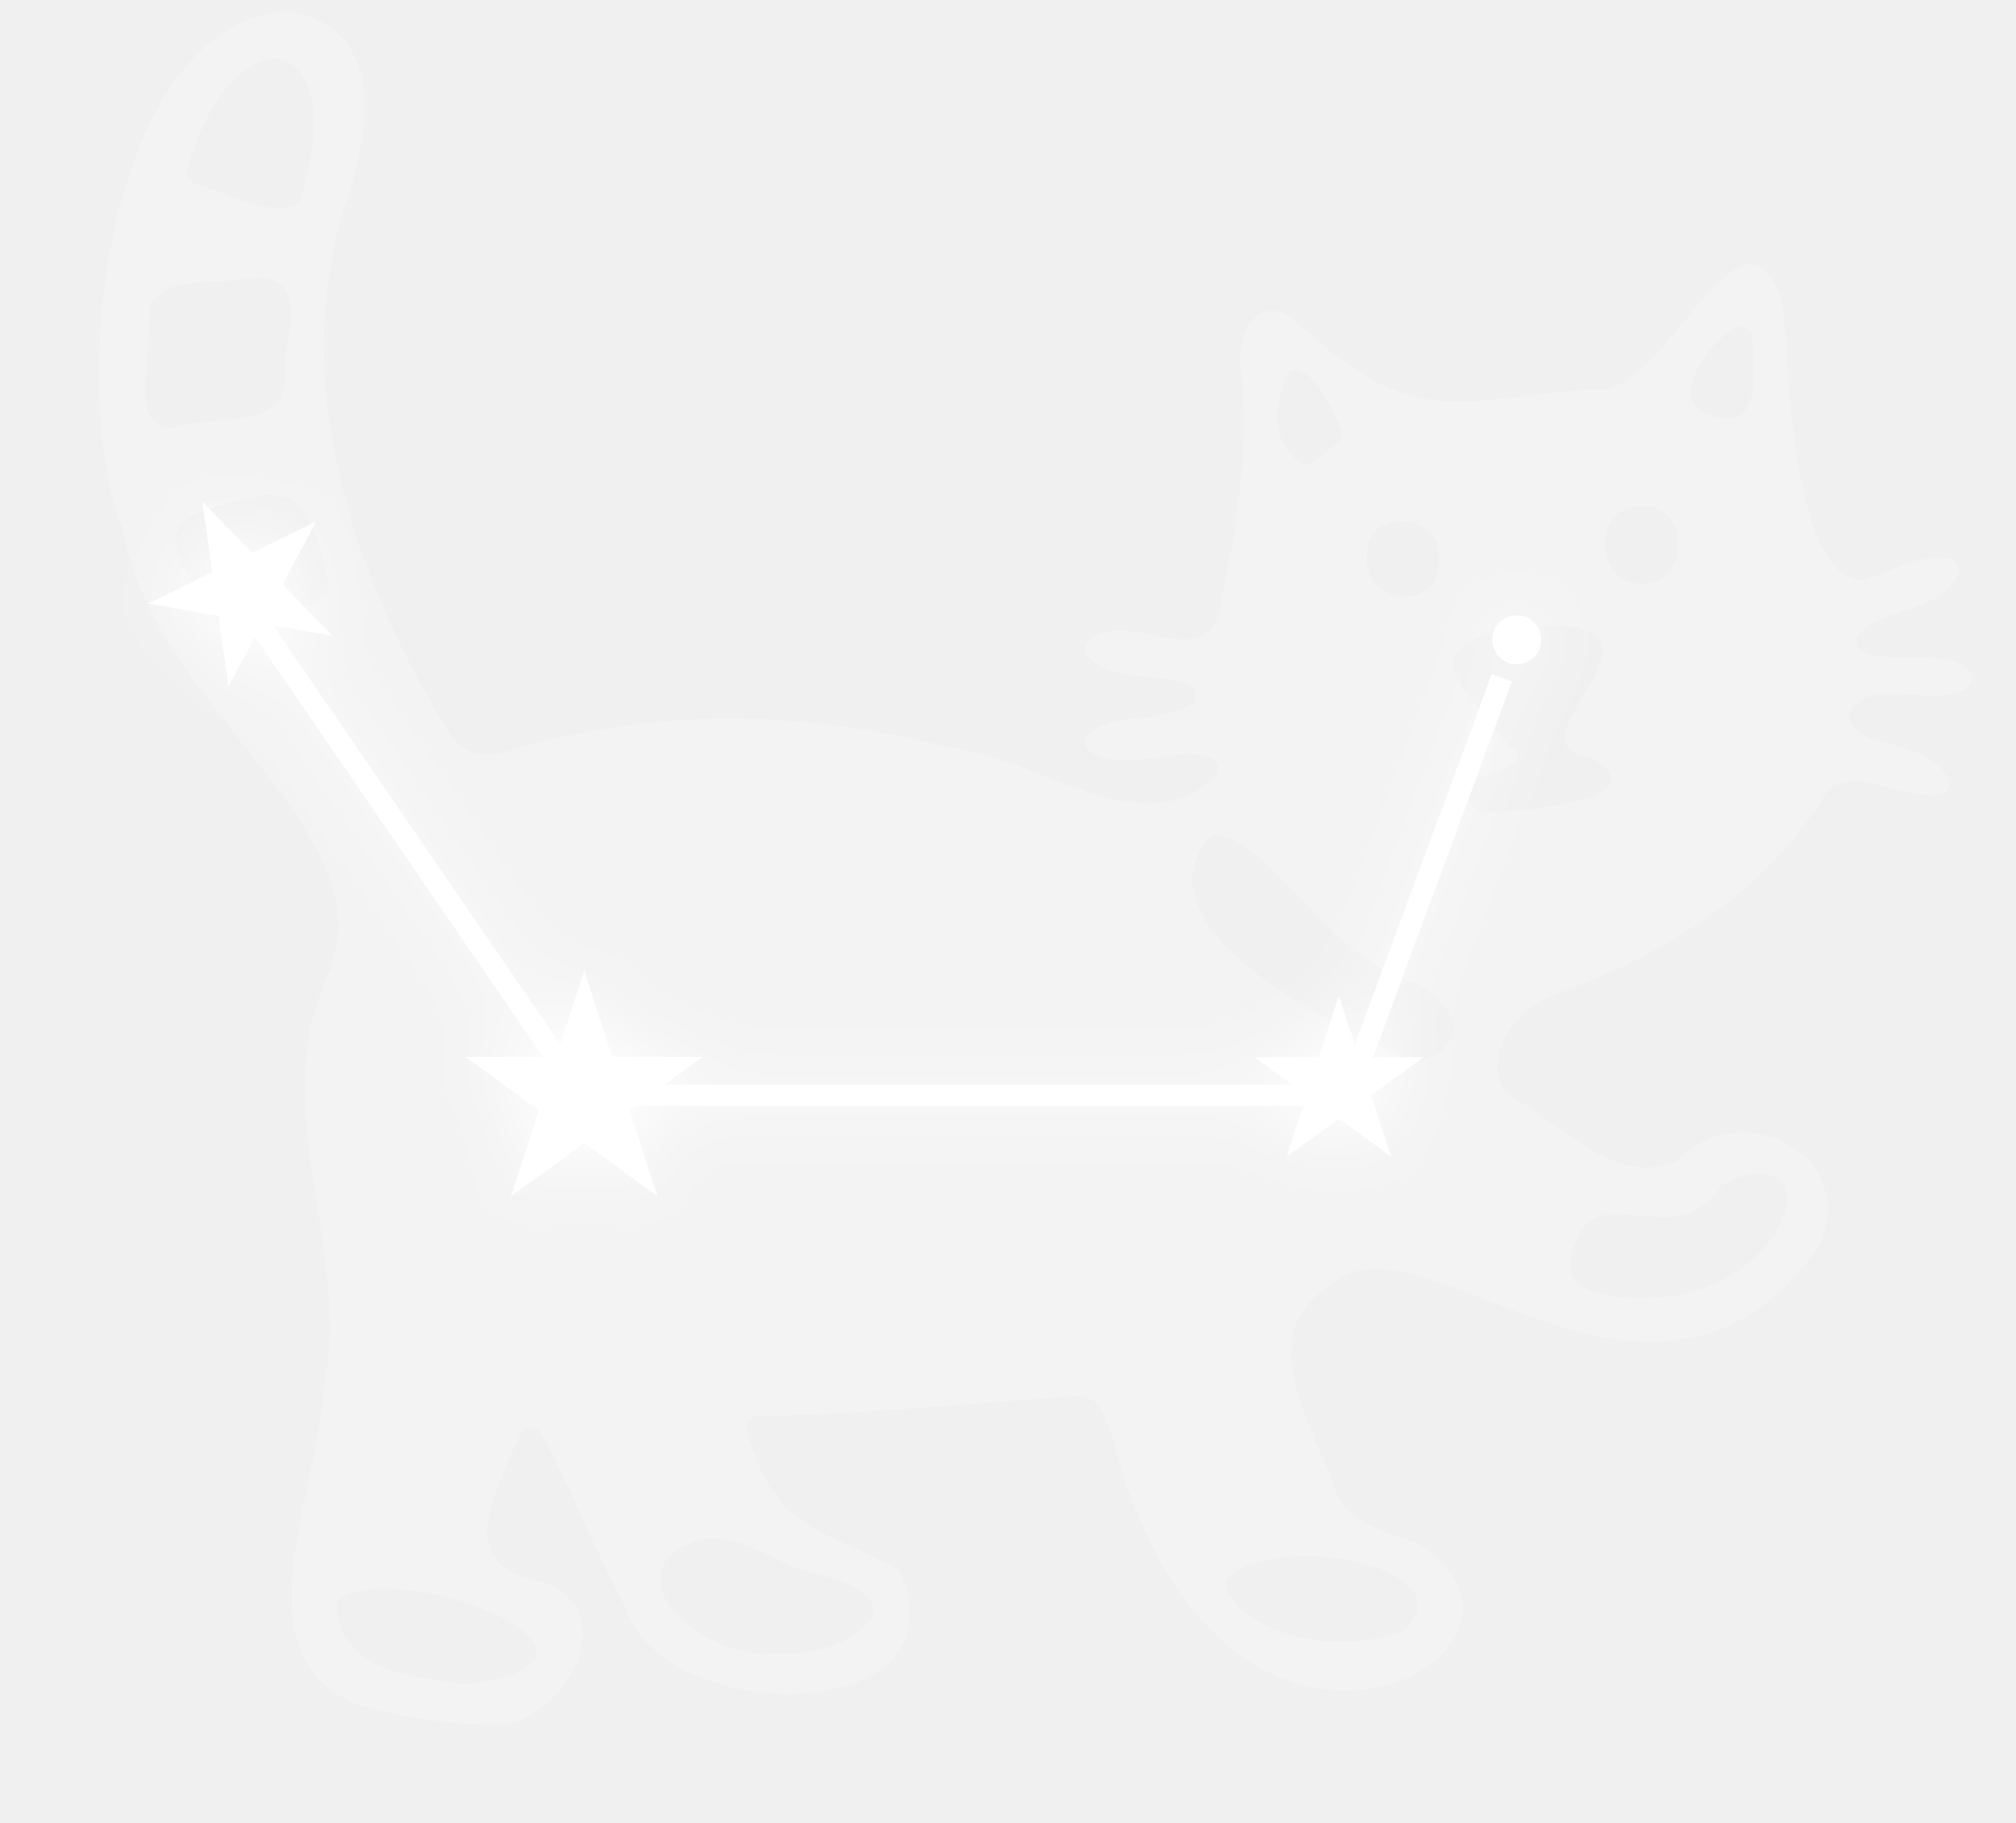
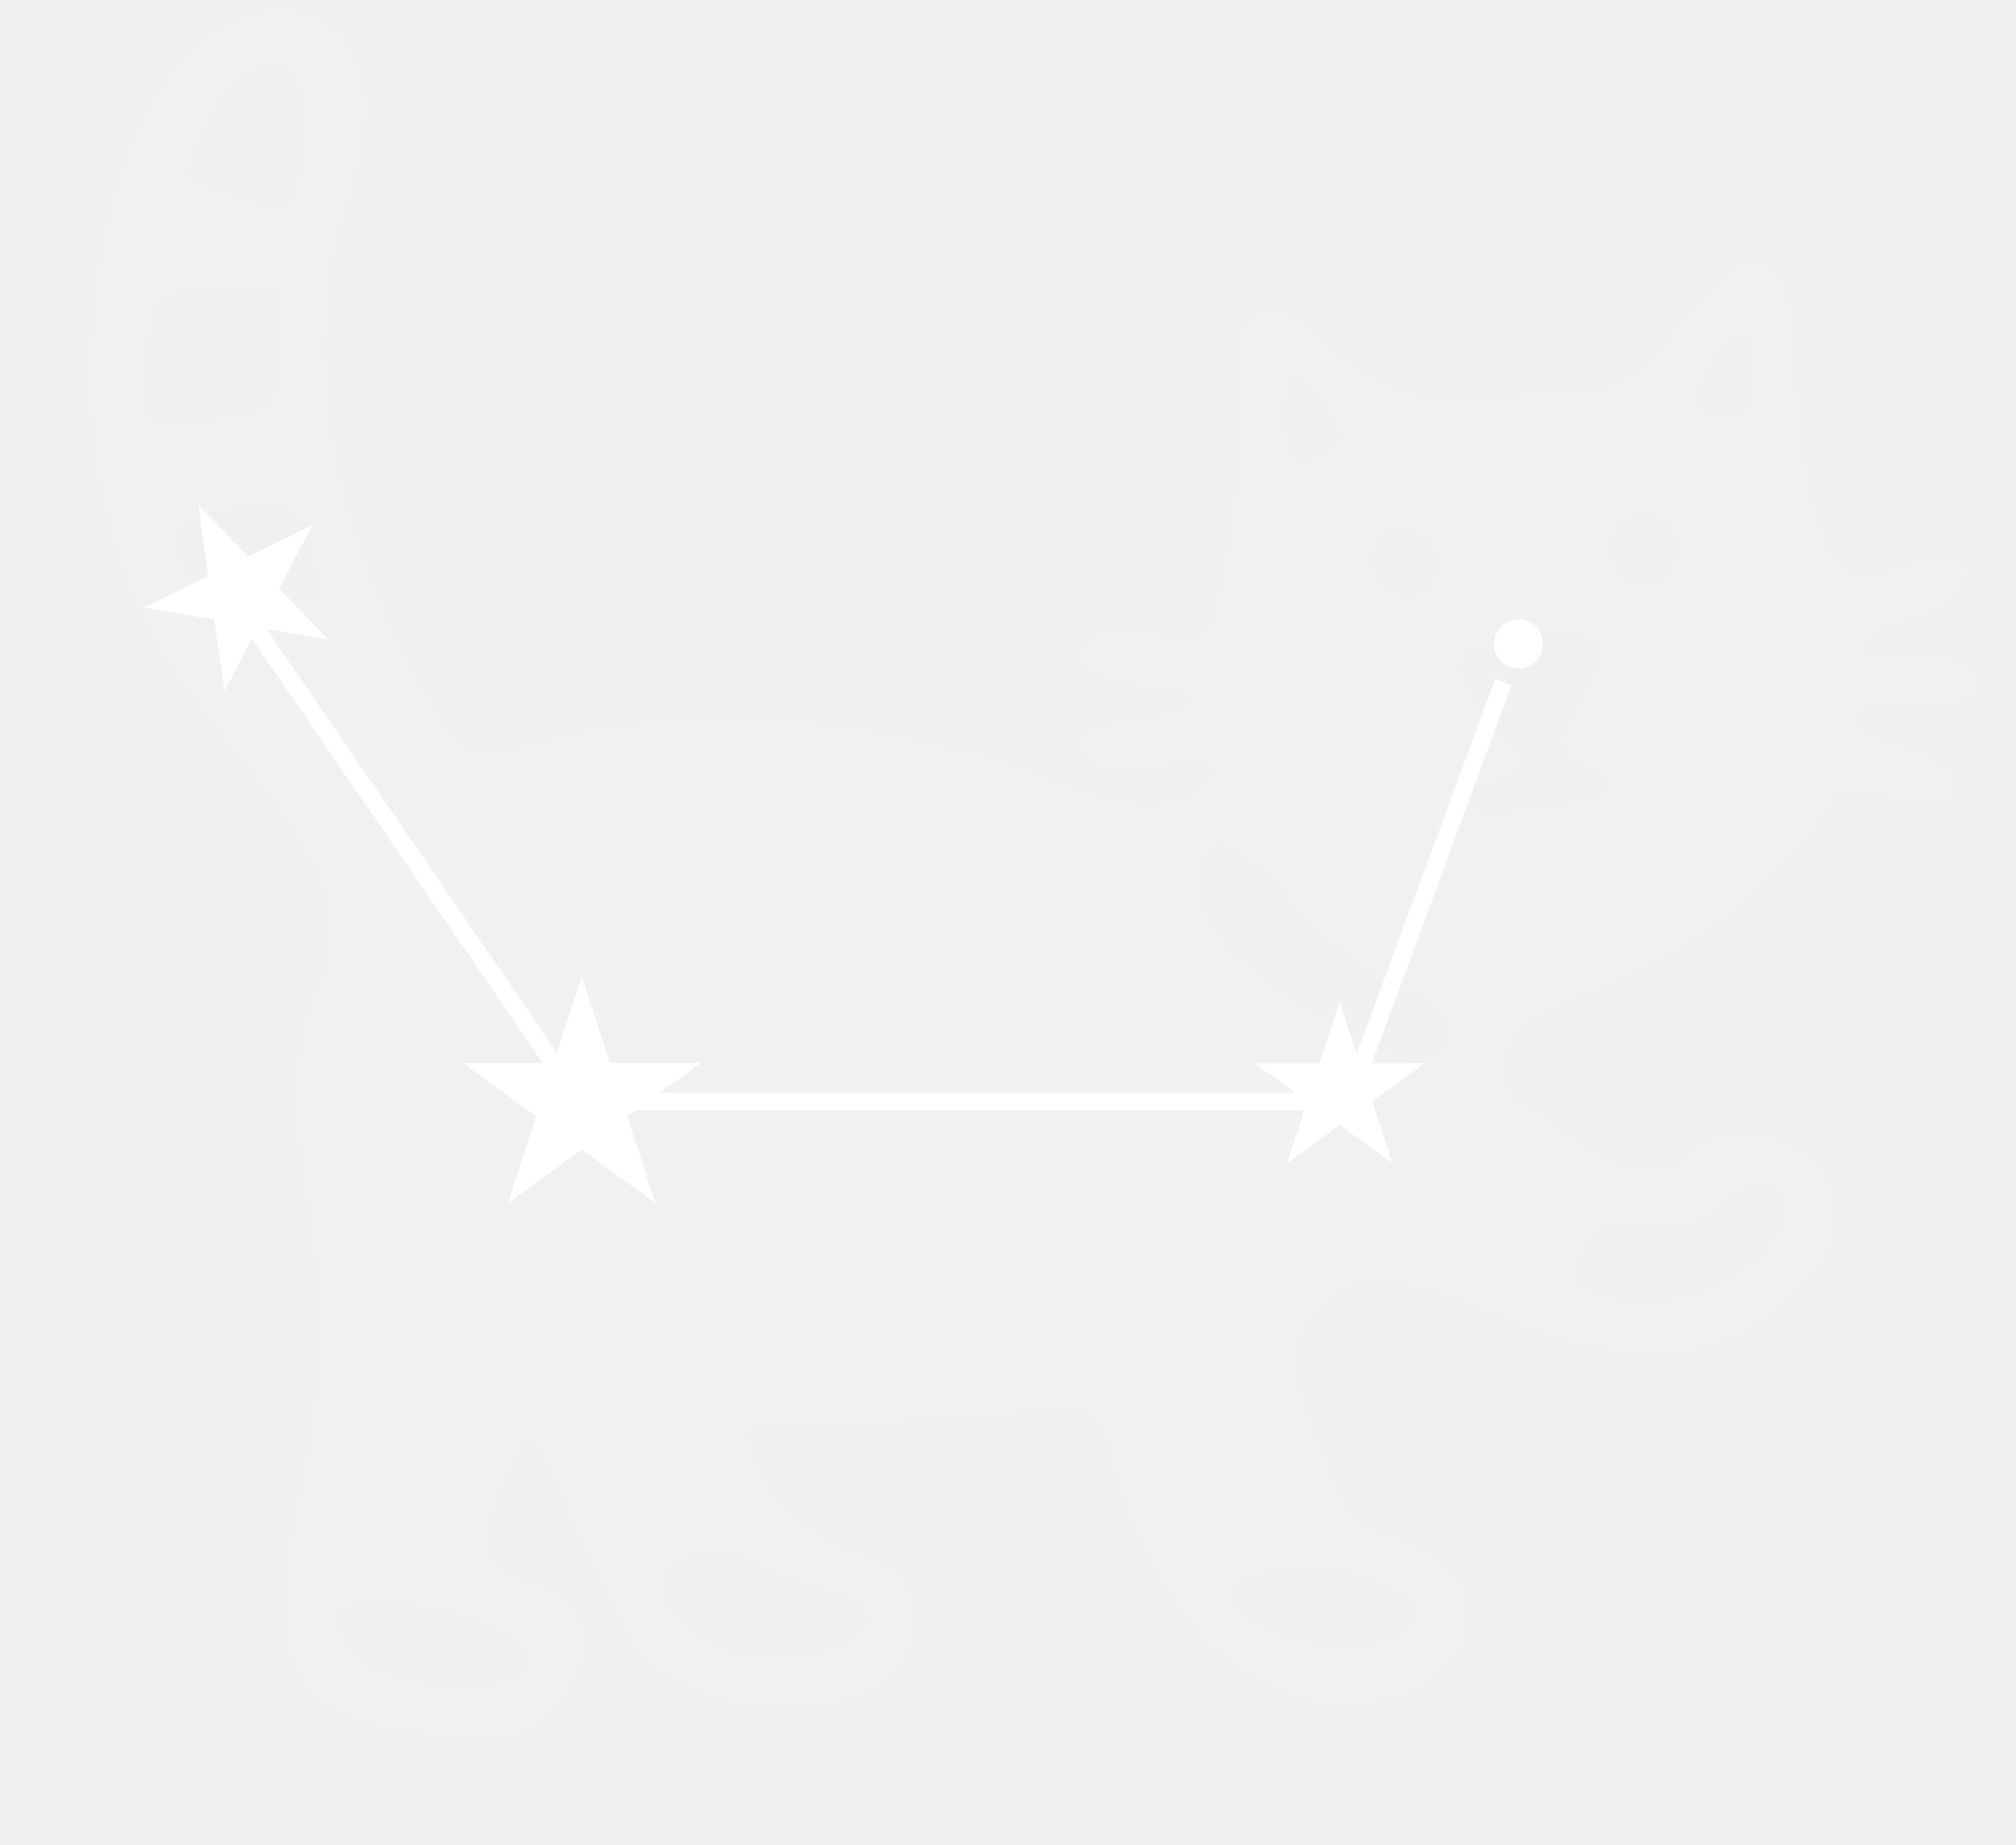
- <svg xmlns="http://www.w3.org/2000/svg" width="282" height="255" viewBox="0 0 282 255" fill="none">
-   <path opacity="0.2" d="M275.301 93.594C271.361 90.557 265.378 93.097 260.714 91.209C259.546 90.76 259.28 89.267 260.162 88.498C264.202 84.719 271.419 85.675 273.81 80.4C274.24 79.507 273.667 78.454 272.762 78.207C268.591 77.184 264.89 80.064 260.856 81.078C260.666 81.157 260.575 81.151 260.391 81.138C250.554 80.739 250.216 50.753 249.314 42.394C249.321 42.302 249.241 42.112 249.248 42.02C243.291 25.386 233.106 55.571 223.135 54.425C223.043 54.419 222.952 54.413 222.86 54.407C201.895 56.286 197.501 59.857 180.847 44.608C180.762 44.51 180.67 44.503 180.584 44.405C175.733 41.214 172.944 46.923 173.553 51.482C174.841 62.265 173.094 72.932 170.993 83.39C169.703 95.471 158.534 84.931 152.511 89.404C151.83 89.911 151.669 90.914 152.17 91.686C155.208 95.766 162.438 93.866 166.355 95.886C167.517 96.427 167.489 98.177 166.344 98.743C162.038 101.029 156.412 99.721 152.442 102.491C151.572 103.077 151.569 104.459 152.449 105.073C156.914 108.514 165.054 104.094 169.529 106.061C170.513 106.497 170.694 107.893 170.001 108.583C160.094 118.597 144.745 105.835 132.939 104.563C132.847 104.557 132.847 104.557 132.755 104.55C112.282 99.273 91.652 98.963 71.23 105.028C66.901 106.298 64.487 105.211 62.328 101.743C49.333 80.2 40.525 54.058 48.143 29.043C51.497 19.132 54.511 4.772 41.082 1.638C40.898 1.625 40.807 1.619 40.623 1.606C15.317 2.266 9.207 53.659 17.054 73.651C17.047 73.742 17.133 73.84 17.127 73.932C21.903 99.706 53.631 115.621 46.164 135.759C46.157 135.851 46.157 135.851 46.059 135.937C36.99 155.228 49.39 174.702 45.27 194.425C45.264 194.517 45.264 194.517 45.258 194.609C44.692 208.214 32.812 232.199 50.438 238.664C50.53 238.67 50.53 238.67 50.622 238.677C56.413 240.273 62.523 241.245 68.421 241.281C77.939 242.304 87.619 226.189 76.511 221.462C76.42 221.456 76.243 221.352 76.151 221.345C63.117 219.16 69.04 209.425 72.778 200.647C73.325 199.394 75.081 199.33 75.733 200.573C80.146 208.805 83.189 216.85 87.597 225.173C93.37 241.796 135.243 241.536 125.925 220.153C125.767 219.773 125.504 219.571 125.149 219.362C113.323 213.019 108.732 214.086 104.428 200.238C104.13 199.204 104.848 198.147 105.956 198.131C119.802 197.883 132.983 196.575 146.788 195.587C152.907 195.085 153.024 194.724 155.49 200.425C155.484 200.517 155.57 200.615 155.563 200.707C170.393 259.991 221.873 231.258 198.666 216.112C198.581 216.014 198.397 216.001 198.312 215.903C194.35 214.525 189.268 213.346 187.141 209.42C187.055 209.322 187.061 209.231 186.976 209.133C184.1 199.992 174.936 187.102 185.742 180.099C198.041 167.483 230.823 206.98 254.149 174.747C254.247 174.661 254.253 174.569 254.259 174.478C260.634 162.193 243.944 152.842 234.815 162.264C234.619 162.435 234.423 162.606 234.141 162.679C225.362 165.671 218.832 157.387 211.626 153.573C211.534 153.567 211.449 153.469 211.363 153.37C206.306 149.151 211.939 140.964 217.124 139.292C232.731 133.541 246.66 125.37 255.597 110.68C256.217 109.708 258.47 109.125 259.938 109.226C260.03 109.232 260.121 109.238 260.213 109.245C263.944 109.962 267.428 111.584 271.234 111.2C272.44 111.098 272.993 109.753 272.42 108.7C269.194 103.316 259.781 104.79 258.682 100.658C258.53 100.186 258.653 99.734 258.96 99.294C262.132 94.718 270.402 99.158 275.118 96.255C275.995 95.577 276.175 94.299 275.301 93.594ZM26.202 23.665C32.849 0.704 49.379 4.328 42.058 27.703C41.929 28.248 41.438 28.675 40.967 28.827C36.737 30.012 32.148 27.023 27.439 25.778C26.449 25.433 25.955 24.57 26.202 23.665ZM24.08 59.935C17.625 59.953 21.362 48.501 20.955 43.679C20.883 43.398 20.901 43.122 21.012 42.853C22.966 38.562 29.608 39.848 33.623 39.109C43.415 37.477 40.304 45.192 39.863 51.615C39.857 51.707 39.851 51.799 39.851 51.799C40.445 60.598 30.405 57.788 24.552 59.783C24.362 59.862 24.264 59.948 24.08 59.935ZM45.54 83.074C42.291 86.078 34.338 89.127 30.493 87.388C30.138 87.18 29.79 86.879 29.632 86.499C27.903 82.14 20.607 74.263 27.409 71.872C40.915 67.176 42.615 67.938 46.02 81.448C46.074 82.004 45.938 82.64 45.54 83.074ZM65.03 235.609C64.847 235.597 64.755 235.59 64.571 235.578C56.914 234.315 47.909 233.881 47.052 224.879C47.004 224.23 47.33 223.515 47.991 223.284C59.111 218.424 91.241 232.523 65.03 235.609ZM115.664 220.555C129.698 224.284 117.727 232.128 109.121 231.261C109.029 231.255 108.937 231.248 108.754 231.236C100.277 232.498 88.083 223.455 93.938 217.404C94.036 217.318 94.134 217.233 94.232 217.147C102.337 211.896 107.187 219.143 115.664 220.555ZM221.029 172.381C224.511 165.982 234.962 174.904 240.638 166.075C240.841 165.812 241.043 165.549 241.325 165.477C256.843 158.337 250.762 182.443 228.414 181.646C221.446 181.075 217.387 179.783 221.029 172.381ZM201.313 78.188C201.733 85.5 191.07 85.045 191.188 77.954C190.841 70.924 201.773 71.49 201.313 78.188ZM179.625 53.005C179.872 52.1 180.925 51.528 181.824 51.866C184.868 53.181 186.566 57.999 187.955 60.584C188.278 61.252 185.858 62.929 183.805 64.632C183.217 65.145 182.385 65.18 181.774 64.677C177.761 61.359 178.484 57.537 179.625 53.005ZM196.563 227.953C196.366 228.124 196.268 228.209 195.987 228.282C188.97 231.119 175.788 229.753 171.574 222.642C171.159 221.968 171.308 221.148 171.804 220.629C179.263 214.042 205.353 219.429 196.563 227.953ZM198.886 148.457C198.506 148.616 198.047 148.584 197.595 148.461C187.222 143.784 158.915 130.409 168.84 117.446C169.146 117.006 169.716 116.768 170.266 116.806C177.686 117.5 185.675 134.09 197.886 137.51C198.069 137.522 198.155 137.621 198.332 137.725C204.332 141.64 205.438 145.68 198.886 148.457ZM207.447 113.735C199.044 108.548 211.91 109.155 212.339 105.589C201.356 93.68 197.652 88.539 218.561 87.485C234.41 88.942 210.102 104.606 222.635 106.019C232.901 112.256 211.614 113.468 207.447 113.735ZM229.75 81.616C223.087 81.988 222.295 70.686 229.563 70.909C236.619 70.194 236.461 81.892 229.75 81.616ZM238.754 57.895C233.337 56.232 238.909 47.58 242.902 45.826C243.943 45.436 245 46.154 245.108 47.268C245.476 52.64 246.279 61.085 238.754 57.895Z" fill="white" />
-   <g filter="url(#filter0_f_92_9404)">
-     <path d="M34.344 84.531L81.468 153.254H188.48L210.079 94.84" stroke="white" stroke-width="3" />
-     <circle cx="212.168" cy="89.507" r="3.422" fill="white" />
-     <path d="M187.284 139.291L190.082 147.901H199.135L191.811 153.222L194.608 161.832L187.284 156.511L179.961 161.832L182.758 153.222L175.434 147.901H184.487L187.284 139.291Z" fill="white" />
-     <path d="M81.72 135.82L85.634 147.867H98.301L88.053 155.312L91.967 167.359L81.72 159.913L71.472 167.359L75.386 155.312L65.138 147.867H77.805L81.72 135.82Z" fill="white" />
-     <path d="M28.302 70.155L35.249 77.334L44.225 72.946L39.543 81.772L46.49 88.951L36.65 87.226L31.968 96.052L30.568 86.16L20.727 84.435L29.703 80.046L28.302 70.155Z" fill="white" />
+ <svg xmlns="http://www.w3.org/2000/svg" width="141" height="129" viewBox="0 0 141 129" fill="none">
+   <g opacity="0.1">
+     <mask id="path-1-inside-1_1176_1089" fill="white">
+       <path d="M137.901 47.087C135.922 45.562 132.917 46.837 130.575 45.889C129.989 45.664 129.855 44.914 130.298 44.528C132.327 42.63 135.951 43.11 137.152 40.461C137.368 40.013 137.08 39.484 136.625 39.36C134.531 38.846 132.672 40.292 130.647 40.801C130.551 40.841 130.505 40.838 130.413 40.832C125.473 40.632 125.303 25.573 124.85 21.375C124.853 21.329 124.814 21.233 124.817 21.187C121.825 12.833 116.71 27.992 111.703 27.417C111.657 27.414 111.611 27.411 111.565 27.407C101.037 28.351 98.83 30.144 90.467 22.486C90.424 22.437 90.378 22.434 90.335 22.385C87.898 20.782 86.498 23.649 86.803 25.939C87.45 31.354 86.573 36.711 85.518 41.963C84.87 48.03 79.261 42.737 76.236 44.983C75.895 45.237 75.814 45.741 76.065 46.129C77.591 48.178 81.222 47.224 83.189 48.238C83.772 48.51 83.758 49.389 83.183 49.673C81.021 50.821 78.195 50.164 76.202 51.555C75.765 51.849 75.763 52.544 76.205 52.852C78.448 54.58 82.536 52.36 84.783 53.348C85.277 53.567 85.368 54.268 85.02 54.614C80.045 59.643 72.336 53.234 66.408 52.596C66.362 52.592 66.362 52.592 66.315 52.589C56.034 49.939 45.674 49.783 35.418 52.829C33.244 53.467 32.032 52.921 30.947 51.18C24.421 40.361 19.998 27.232 23.824 14.67C25.508 9.693 27.022 2.482 20.278 0.907C20.186 0.901 20.14 0.898 20.047 0.892C7.339 1.223 4.271 27.032 8.211 37.072C8.208 37.118 8.251 37.167 8.248 37.213C10.646 50.156 26.58 58.149 22.83 68.262C22.827 68.308 22.827 68.308 22.777 68.351C18.223 78.039 24.45 87.819 22.381 97.724C22.378 97.77 22.378 97.77 22.375 97.816C22.091 104.648 16.125 116.693 24.977 119.94C25.023 119.943 25.023 119.943 25.069 119.946C27.977 120.748 31.045 121.236 34.007 121.254C38.787 121.768 43.648 113.675 38.07 111.301C38.024 111.298 37.935 111.246 37.889 111.243C31.344 110.145 34.318 105.256 36.195 100.848C36.47 100.219 37.352 100.187 37.679 100.811C39.896 104.945 41.424 108.985 43.637 113.165C46.536 121.513 67.565 121.382 62.885 110.644C62.806 110.453 62.674 110.352 62.496 110.247C56.557 107.061 54.251 107.597 52.09 100.643C51.94 100.123 52.301 99.593 52.857 99.584C59.81 99.46 66.43 98.803 73.362 98.307C76.435 98.055 76.494 97.874 77.733 100.737C77.73 100.783 77.772 100.832 77.769 100.878C85.216 130.65 111.07 116.221 99.415 108.615C99.372 108.565 99.28 108.559 99.237 108.51C97.248 107.818 94.696 107.226 93.627 105.254C93.584 105.205 93.587 105.159 93.544 105.11C92.1 100.519 87.498 94.046 92.925 90.529C99.101 84.194 115.564 104.029 127.278 87.841C127.327 87.798 127.33 87.752 127.334 87.706C130.535 81.537 122.153 76.841 117.569 81.573C117.471 81.658 117.372 81.744 117.231 81.781C112.822 83.284 109.542 79.123 105.924 77.208C105.878 77.205 105.835 77.156 105.792 77.106C103.252 74.987 106.081 70.876 108.685 70.036C116.522 67.148 123.517 63.045 128.005 55.667C128.317 55.179 129.448 54.887 130.185 54.937C130.231 54.94 130.277 54.944 130.324 54.947C132.197 55.307 133.947 56.121 135.858 55.929C136.464 55.878 136.742 55.202 136.454 54.673C134.834 51.969 130.107 52.709 129.555 50.635C129.478 50.398 129.54 50.17 129.694 49.95C131.287 47.651 135.44 49.881 137.809 48.423C138.249 48.083 138.339 47.441 137.901 47.087ZM12.805 11.969C16.143 0.438 24.445 2.258 20.768 13.997C20.703 14.271 20.457 14.485 20.22 14.562C18.096 15.156 15.791 13.656 13.427 13.03C12.929 12.857 12.681 12.424 12.805 11.969ZM11.74 30.184C8.498 30.193 10.375 24.442 10.17 22.02C10.134 21.879 10.143 21.741 10.199 21.605C11.18 19.451 14.516 20.096 16.532 19.725C21.45 18.905 19.887 22.78 19.666 26.006C19.663 26.052 19.66 26.098 19.66 26.098C19.958 30.517 14.916 29.106 11.976 30.108C11.881 30.147 11.832 30.19 11.74 30.184ZM22.517 41.804C20.885 43.312 16.891 44.844 14.96 43.971C14.782 43.866 14.607 43.715 14.528 43.524C13.659 41.335 9.996 37.379 13.412 36.179C20.194 33.82 21.048 34.203 22.758 40.987C22.785 41.267 22.717 41.586 22.517 41.804ZM32.304 118.406C32.212 118.4 32.166 118.396 32.074 118.39C28.229 117.756 23.706 117.538 23.276 113.017C23.252 112.691 23.415 112.332 23.747 112.216C29.332 109.775 45.467 116.856 32.304 118.406ZM57.732 110.846C64.78 112.718 58.768 116.658 54.446 116.222C54.4 116.219 54.354 116.216 54.262 116.21C50.005 116.843 43.881 112.302 46.822 109.263C46.871 109.22 46.92 109.177 46.969 109.134C51.04 106.497 53.475 110.137 57.732 110.846ZM110.646 86.653C112.394 83.439 117.642 87.92 120.493 83.486C120.595 83.354 120.697 83.222 120.838 83.186C128.631 79.6 125.577 91.706 114.354 91.306C110.855 91.019 108.816 90.37 110.646 86.653ZM100.745 39.35C100.955 43.023 95.6 42.794 95.66 39.233C95.486 35.702 100.976 35.986 100.745 39.35ZM89.853 26.704C89.977 26.249 90.506 25.962 90.957 26.131C92.486 26.792 93.338 29.212 94.036 30.51C94.199 30.845 92.983 31.688 91.952 32.543C91.657 32.8 91.239 32.818 90.932 32.565C88.917 30.899 89.28 28.98 89.853 26.704ZM98.359 114.561C98.26 114.647 98.211 114.69 98.07 114.726C94.546 116.151 87.926 115.465 85.81 111.894C85.602 111.555 85.676 111.144 85.925 110.883C89.671 107.575 102.773 110.28 98.359 114.561ZM99.526 74.639C99.335 74.718 99.105 74.703 98.877 74.641C93.668 72.292 79.452 65.575 84.437 59.065C84.591 58.844 84.877 58.725 85.153 58.744C88.879 59.092 92.891 67.424 99.023 69.141C99.115 69.147 99.158 69.197 99.247 69.249C102.261 71.215 102.816 73.244 99.526 74.639ZM103.825 57.202C99.605 54.597 106.066 54.902 106.282 53.111C100.766 47.13 98.906 44.548 109.406 44.019C117.365 44.751 105.158 52.617 111.452 53.327C116.608 56.459 105.917 57.068 103.825 57.202ZM115.025 41.072C111.679 41.259 111.282 35.583 114.932 35.695C118.475 35.336 118.396 41.211 115.025 41.072ZM119.547 29.159C116.826 28.324 119.625 23.979 121.63 23.098C122.153 22.903 122.684 23.263 122.738 23.823C122.923 26.52 123.326 30.761 119.547 29.159Z" />
+     </mask>
+     <path d="M137.901 47.087C135.922 45.562 132.917 46.837 130.575 45.889C129.989 45.664 129.855 44.914 130.298 44.528C132.327 42.63 135.951 43.11 137.152 40.461C137.368 40.013 137.08 39.484 136.625 39.36C134.531 38.846 132.672 40.292 130.647 40.801C130.551 40.841 130.505 40.838 130.413 40.832C125.473 40.632 125.303 25.573 124.85 21.375C124.853 21.329 124.814 21.233 124.817 21.187C121.825 12.833 116.71 27.992 111.703 27.417C111.657 27.414 111.611 27.411 111.565 27.407C101.037 28.351 98.83 30.144 90.467 22.486C90.424 22.437 90.378 22.434 90.335 22.385C87.898 20.782 86.498 23.649 86.803 25.939C87.45 31.354 86.573 36.711 85.518 41.963C84.87 48.03 79.261 42.737 76.236 44.983C75.895 45.237 75.814 45.741 76.065 46.129C77.591 48.178 81.222 47.224 83.189 48.238C83.772 48.51 83.758 49.389 83.183 49.673C81.021 50.821 78.195 50.164 76.202 51.555C75.765 51.849 75.763 52.544 76.205 52.852C78.448 54.58 82.536 52.36 84.783 53.348C85.277 53.567 85.368 54.268 85.02 54.614C80.045 59.643 72.336 53.234 66.408 52.596C66.362 52.592 66.362 52.592 66.315 52.589C56.034 49.939 45.674 49.783 35.418 52.829C33.244 53.467 32.032 52.921 30.947 51.18C24.421 40.361 19.998 27.232 23.824 14.67C25.508 9.693 27.022 2.482 20.278 0.907C20.186 0.901 20.14 0.898 20.047 0.892C7.339 1.223 4.271 27.032 8.211 37.072C8.208 37.118 8.251 37.167 8.248 37.213C10.646 50.156 26.58 58.149 22.83 68.262C22.827 68.308 22.827 68.308 22.777 68.351C18.223 78.039 24.45 87.819 22.381 97.724C22.378 97.77 22.378 97.77 22.375 97.816C22.091 104.648 16.125 116.693 24.977 119.94C25.023 119.943 25.023 119.943 25.069 119.946C27.977 120.748 31.045 121.236 34.007 121.254C38.787 121.768 43.648 113.675 38.07 111.301C38.024 111.298 37.935 111.246 37.889 111.243C31.344 110.145 34.318 105.256 36.195 100.848C36.47 100.219 37.352 100.187 37.679 100.811C39.896 104.945 41.424 108.985 43.637 113.165C46.536 121.513 67.565 121.382 62.885 110.644C62.806 110.453 62.674 110.352 62.496 110.247C56.557 107.061 54.251 107.597 52.09 100.643C51.94 100.123 52.301 99.593 52.857 99.584C59.81 99.46 66.43 98.803 73.362 98.307C76.435 98.055 76.494 97.874 77.733 100.737C77.73 100.783 77.772 100.832 77.769 100.878C85.216 130.65 111.07 116.221 99.415 108.615C99.372 108.565 99.28 108.559 99.237 108.51C97.248 107.818 94.696 107.226 93.627 105.254C93.584 105.205 93.587 105.159 93.544 105.11C92.1 100.519 87.498 94.046 92.925 90.529C99.101 84.194 115.564 104.029 127.278 87.841C127.327 87.798 127.33 87.752 127.334 87.706C130.535 81.537 122.153 76.841 117.569 81.573C117.471 81.658 117.372 81.744 117.231 81.781C112.822 83.284 109.542 79.123 105.924 77.208C105.878 77.205 105.835 77.156 105.792 77.106C103.252 74.987 106.081 70.876 108.685 70.036C116.522 67.148 123.517 63.045 128.005 55.667C128.317 55.179 129.448 54.887 130.185 54.937C130.231 54.94 130.277 54.944 130.324 54.947C132.197 55.307 133.947 56.121 135.858 55.929C136.464 55.878 136.742 55.202 136.454 54.673C134.834 51.969 130.107 52.709 129.555 50.635C129.478 50.398 129.54 50.17 129.694 49.95C131.287 47.651 135.44 49.881 137.809 48.423C138.249 48.083 138.339 47.441 137.901 47.087ZM12.805 11.969C16.143 0.438 24.445 2.258 20.768 13.997C20.703 14.271 20.457 14.485 20.22 14.562C18.096 15.156 15.791 13.656 13.427 13.03C12.929 12.857 12.681 12.424 12.805 11.969ZM11.74 30.184C8.498 30.193 10.375 24.442 10.17 22.02C10.134 21.879 10.143 21.741 10.199 21.605C11.18 19.451 14.516 20.096 16.532 19.725C21.45 18.905 19.887 22.78 19.666 26.006C19.663 26.052 19.66 26.098 19.66 26.098C19.958 30.517 14.916 29.106 11.976 30.108C11.881 30.147 11.832 30.19 11.74 30.184ZM22.517 41.804C20.885 43.312 16.891 44.844 14.96 43.971C14.782 43.866 14.607 43.715 14.528 43.524C13.659 41.335 9.996 37.379 13.412 36.179C20.194 33.82 21.048 34.203 22.758 40.987C22.785 41.267 22.717 41.586 22.517 41.804ZM32.304 118.406C32.212 118.4 32.166 118.396 32.074 118.39C28.229 117.756 23.706 117.538 23.276 113.017C23.252 112.691 23.415 112.332 23.747 112.216C29.332 109.775 45.467 116.856 32.304 118.406ZM57.732 110.846C64.78 112.718 58.768 116.658 54.446 116.222C54.4 116.219 54.354 116.216 54.262 116.21C50.005 116.843 43.881 112.302 46.822 109.263C46.871 109.22 46.92 109.177 46.969 109.134C51.04 106.497 53.475 110.137 57.732 110.846ZM110.646 86.653C112.394 83.439 117.642 87.92 120.493 83.486C120.595 83.354 120.697 83.222 120.838 83.186C128.631 79.6 125.577 91.706 114.354 91.306C110.855 91.019 108.816 90.37 110.646 86.653ZM100.745 39.35C100.955 43.023 95.6 42.794 95.66 39.233C95.486 35.702 100.976 35.986 100.745 39.35ZM89.853 26.704C89.977 26.249 90.506 25.962 90.957 26.131C92.486 26.792 93.338 29.212 94.036 30.51C94.199 30.845 92.983 31.688 91.952 32.543C91.657 32.8 91.239 32.818 90.932 32.565C88.917 30.899 89.28 28.98 89.853 26.704ZM98.359 114.561C98.26 114.647 98.211 114.69 98.07 114.726C94.546 116.151 87.926 115.465 85.81 111.894C85.602 111.555 85.676 111.144 85.925 110.883C89.671 107.575 102.773 110.28 98.359 114.561ZM99.526 74.639C99.335 74.718 99.105 74.703 98.877 74.641C93.668 72.292 79.452 65.575 84.437 59.065C84.591 58.844 84.877 58.725 85.153 58.744C88.879 59.092 92.891 67.424 99.023 69.141C99.115 69.147 99.158 69.197 99.247 69.249C102.261 71.215 102.816 73.244 99.526 74.639ZM103.825 57.202C99.605 54.597 106.066 54.902 106.282 53.111C100.766 47.13 98.906 44.548 109.406 44.019C117.365 44.751 105.158 52.617 111.452 53.327C116.608 56.459 105.917 57.068 103.825 57.202ZM115.025 41.072C111.679 41.259 111.282 35.583 114.932 35.695C118.475 35.336 118.396 41.211 115.025 41.072ZM119.547 29.159C116.826 28.324 119.625 23.979 121.63 23.098C122.153 22.903 122.684 23.263 122.738 23.823C122.923 26.52 123.326 30.761 119.547 29.159Z" fill="white" stroke="white" stroke-width="0.816" mask="url(#path-1-inside-1_1176_1089)" />
  </g>
-   <path d="M34.344 84.531L81.468 153.254H188.48L210.079 94.84" stroke="white" stroke-width="3" />
-   <circle cx="212.168" cy="89.507" r="3.422" fill="white" />
-   <path d="M187.284 139.291L190.082 147.901H199.135L191.811 153.222L194.608 161.832L187.284 156.511L179.961 161.832L182.758 153.222L175.434 147.901H184.487L187.284 139.291Z" fill="white" />
-   <path d="M81.72 135.82L85.634 147.867H98.301L88.053 155.312L91.967 167.359L81.72 159.913L71.472 167.359L75.386 155.312L65.138 147.867H77.805L81.72 135.82Z" fill="white" />
-   <path d="M28.302 70.155L35.249 77.334L44.225 72.946L39.543 81.772L46.49 88.951L36.65 87.226L31.968 96.052L30.568 86.16L20.727 84.435L29.703 80.046L28.302 70.155Z" fill="white" />
-   <defs>
-     <filter id="filter0_f_92_9404" x="10.727" y="60.154" width="214.863" height="117.204" filterUnits="userSpaceOnUse" color-interpolation-filters="sRGB">
-       <feFlood flood-opacity="0" result="BackgroundImageFix" />
-       <feBlend mode="normal" in="SourceGraphic" in2="BackgroundImageFix" result="shape" />
-       <feGaussianBlur stdDeviation="5" result="effect1_foregroundBlur_92_9404" />
-     </filter>
-   </defs>
+   <path d="M16.894 42.535L40.559 77.047H94.3L105.147 47.712" stroke="white" stroke-width="1.223" />
+   <circle cx="106.195" cy="45.034" r="1.514" fill="white" stroke="white" stroke-width="0.408" />
+   <path d="M93.7 70.695L94.911 74.422L94.957 74.563H95.105H99.024L95.854 76.866L95.734 76.953L95.779 77.094L96.99 80.821L93.82 78.518L93.7 78.431L93.581 78.518L90.41 80.821L91.621 77.094L91.667 76.953L91.547 76.866L88.377 74.563H92.295H92.444L92.489 74.422L93.7 70.695Z" fill="white" stroke="white" stroke-width="0.408" />
+   <path d="M40.687 68.952L42.458 74.405L42.504 74.546H42.652H48.386L43.747 77.916L43.627 78.003L43.673 78.144L45.445 83.597L40.806 80.227L40.687 80.14L40.567 80.227L35.928 83.597L37.7 78.144L37.746 78.003L37.626 77.916L32.987 74.546H38.721H38.869L38.915 74.405L40.687 68.952Z" fill="white" stroke="white" stroke-width="0.408" />
+   <path d="M14.151 35.908L17.203 39.063L17.306 39.169L17.439 39.104L21.383 37.176L19.326 41.054L19.256 41.185L19.359 41.291L22.412 44.446L18.088 43.688L17.942 43.662L17.873 43.793L15.816 47.671L15.201 43.325L15.18 43.178L15.034 43.152L10.71 42.394L14.654 40.466L14.787 40.401L14.766 40.254L14.151 35.908Z" fill="white" stroke="white" stroke-width="0.408" />
</svg>
